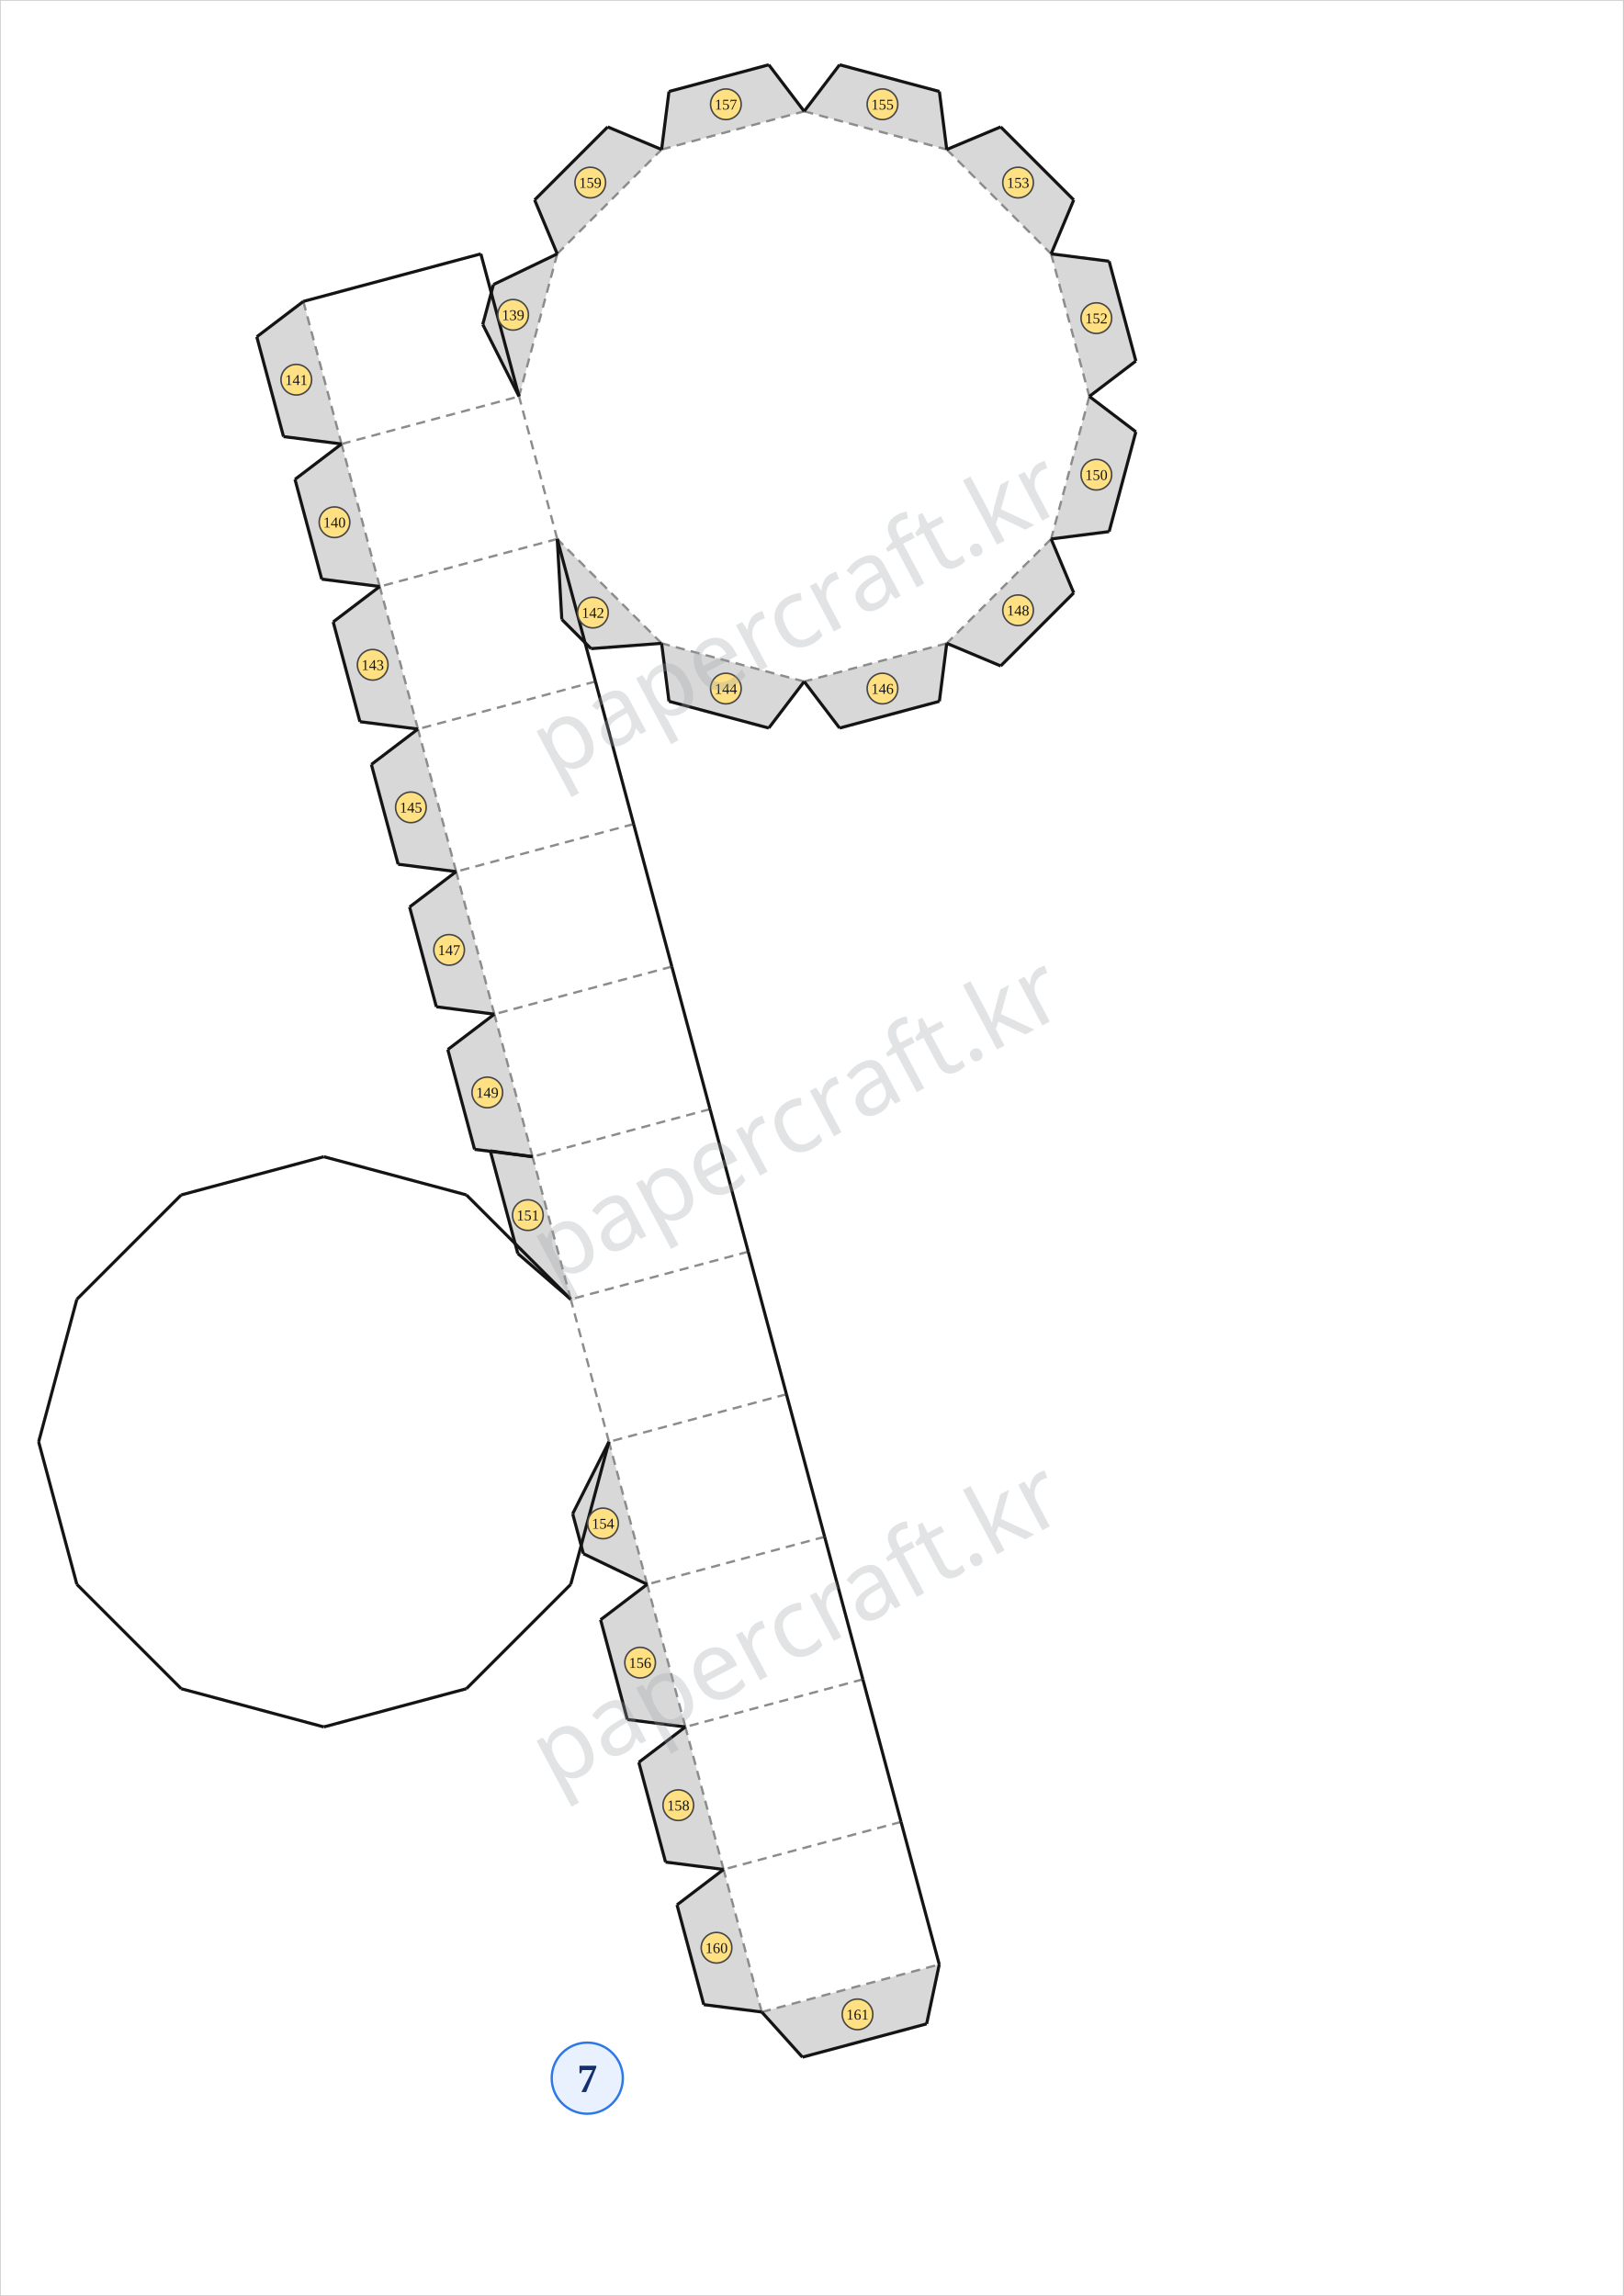
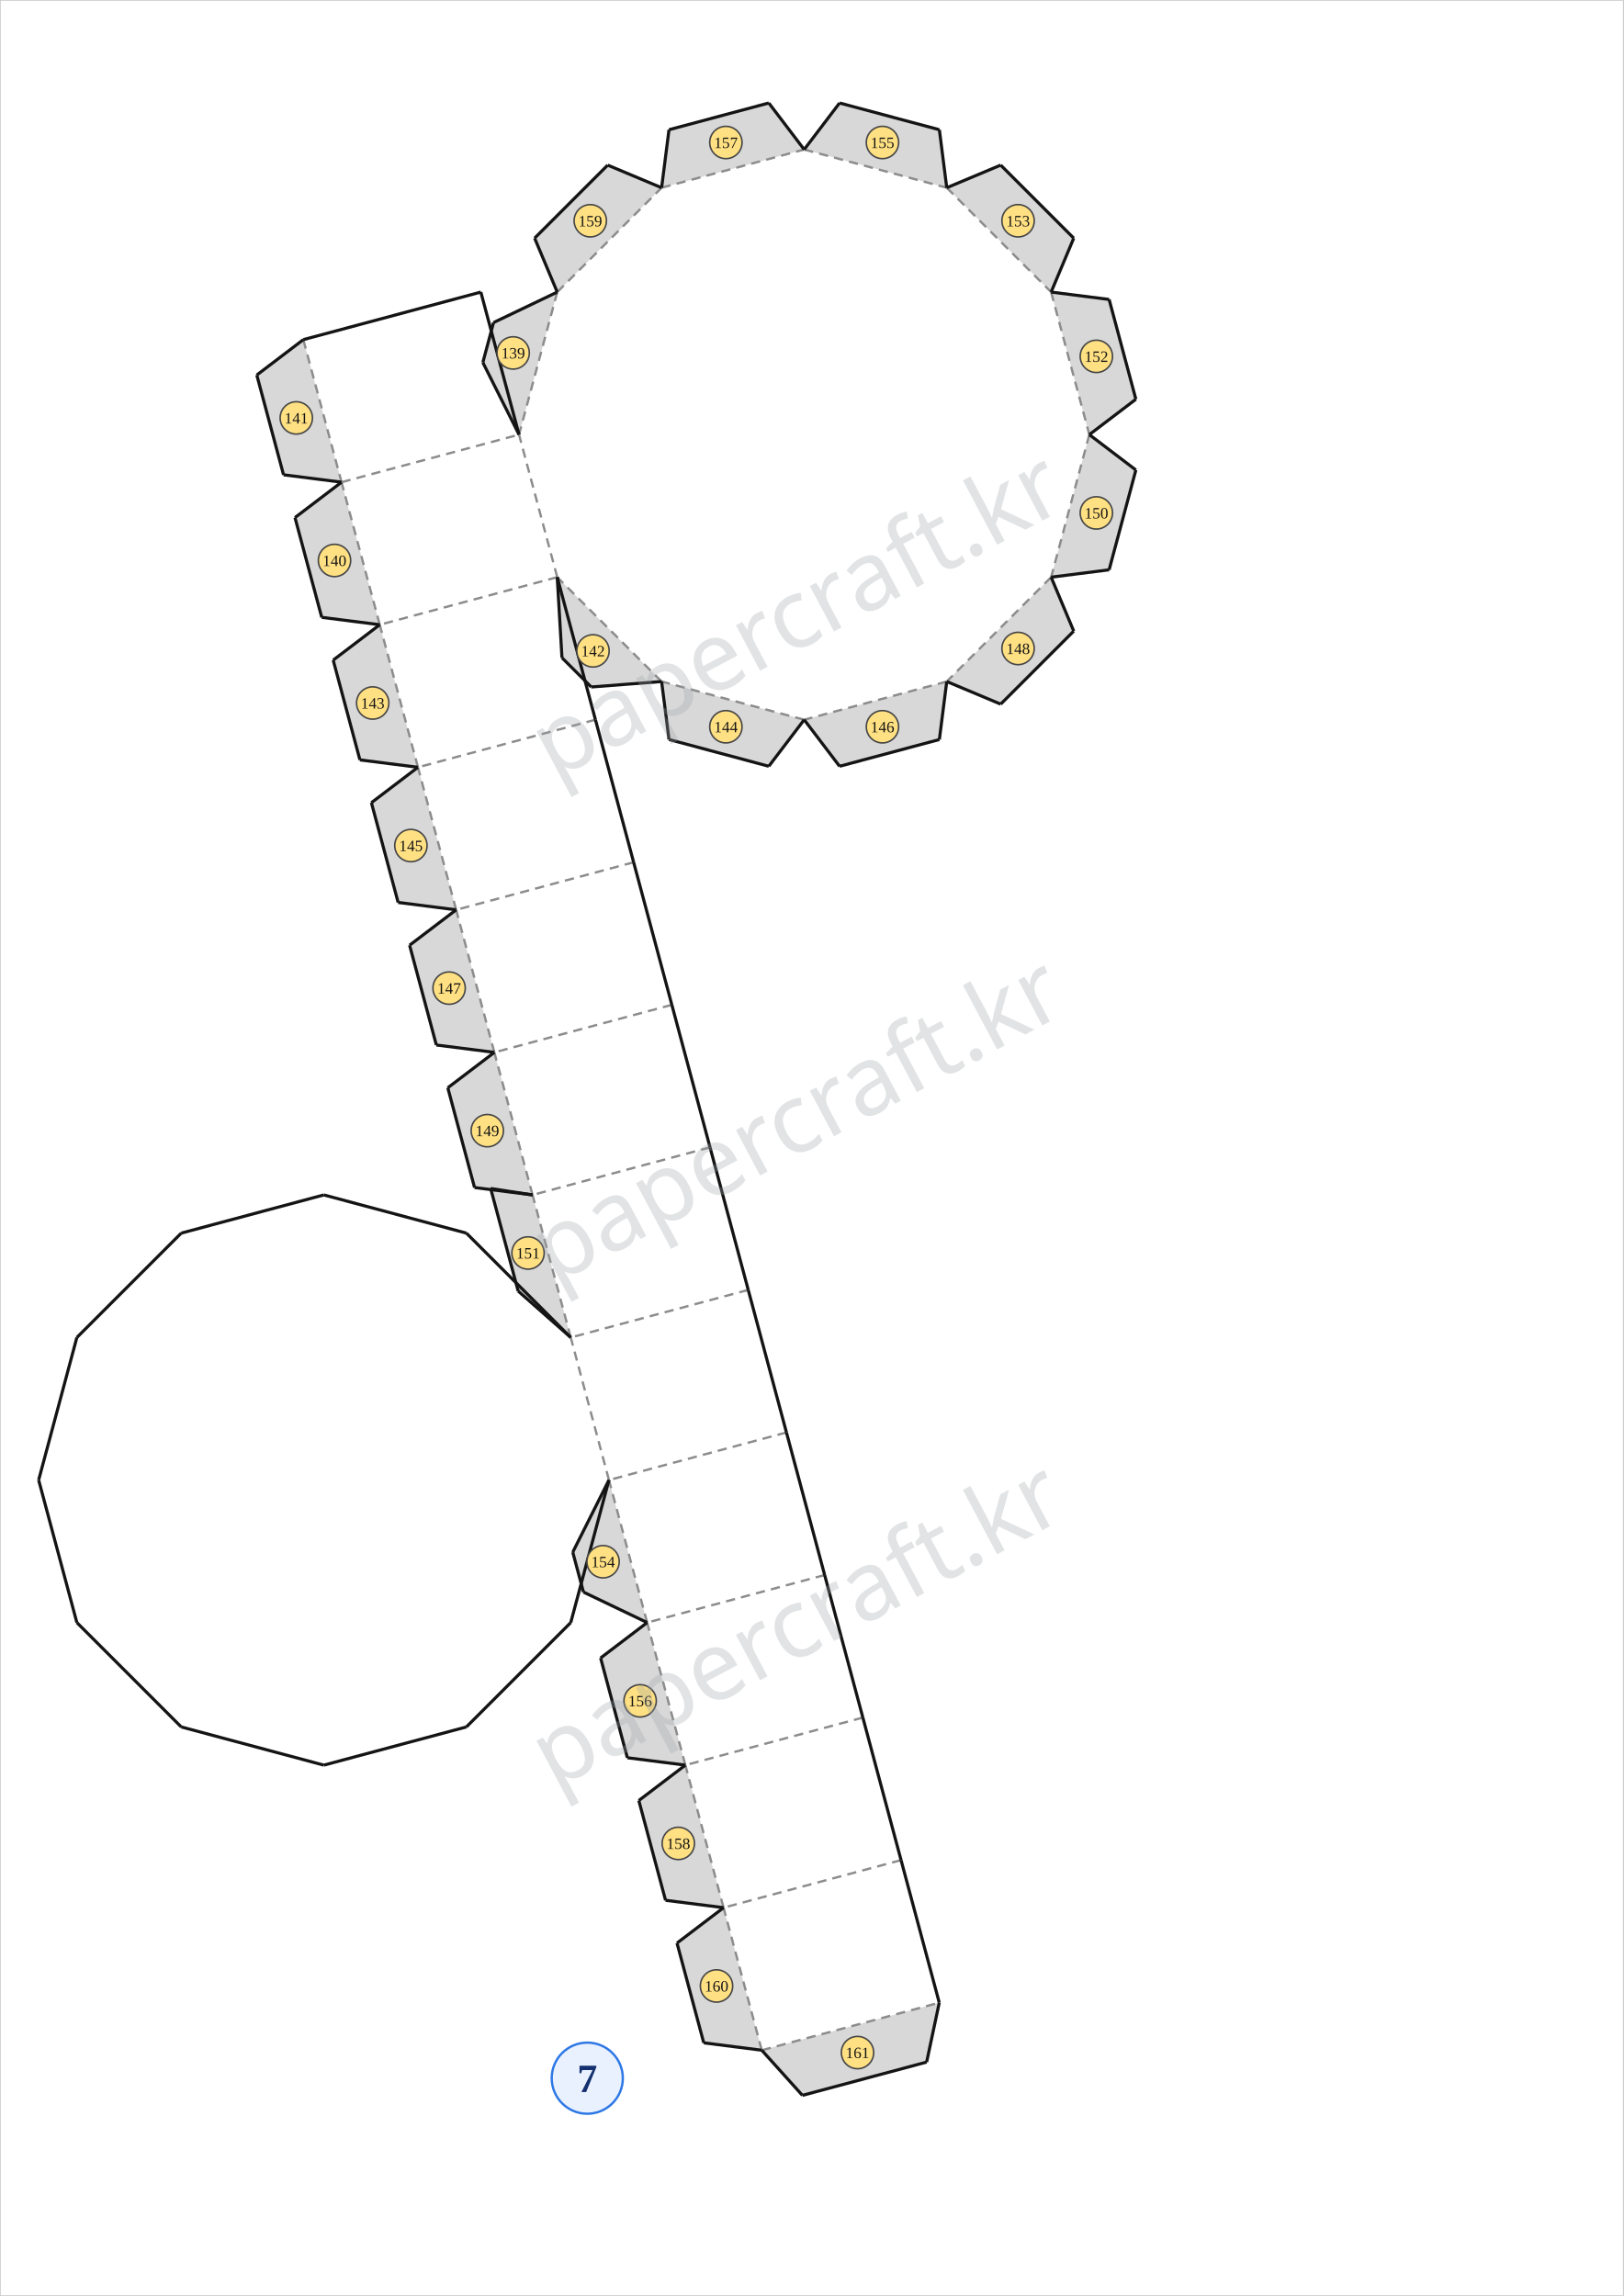
<svg xmlns="http://www.w3.org/2000/svg" width="210.00mm" height="297.00mm" viewBox="0 0 210.00 297.00">
  <rect x="0" y="0" width="210.00" height="297.00" fill="#ffffff" stroke="#cccccc" stroke-width="0.2" />
-   <polygon points="67.129,51.278 62.437,41.968 63.821,36.805 72.07,32.839" fill="rgb(216,216,216)" />
-   <polygon points="44.172,57.43 38.152,62.007 41.61,74.915 49.113,75.869" fill="rgb(216,216,216)" />
-   <polygon points="44.172,57.43 36.669,56.475 33.211,43.568 39.231,38.99" fill="rgb(216,216,216)" />
-   <polygon points="72.07,69.718 72.662,80.126 76.442,83.906 85.568,83.217" fill="rgb(216,216,216)" />
-   <polygon points="49.113,75.869 43.093,80.447 46.551,93.355 54.054,94.309" fill="rgb(216,216,216)" />
-   <polygon points="85.568,83.217 86.522,90.719 99.43,94.178 104.008,88.158" fill="rgb(216,216,216)" />
-   <polygon points="54.054,94.309 48.033,98.886 51.492,111.794 58.995,112.748" fill="rgb(216,216,216)" />
-   <polygon points="104.008,88.158 108.585,94.178 121.493,90.719 122.447,83.217" fill="rgb(216,216,216)" />
-   <polygon points="58.995,112.748 52.974,117.326 56.433,130.234 63.936,131.188" fill="rgb(216,216,216)" />
-   <polygon points="122.447,83.217 129.422,86.142 138.871,76.693 135.946,69.718" fill="rgb(216,216,216)" />
-   <polygon points="63.936,131.188 57.915,135.766 61.374,148.673 68.876,149.627" fill="rgb(216,216,216)" />
-   <polygon points="135.946,69.718 143.449,68.764 146.907,55.856 140.887,51.278" fill="rgb(216,216,216)" />
-   <polygon points="68.876,149.627 63.412,148.877 66.969,162.153 73.817,168.067" fill="rgb(216,216,216)" />
-   <polygon points="140.887,51.278 146.907,46.701 143.449,33.793 135.946,32.839" fill="rgb(216,216,216)" />
-   <polygon points="135.946,32.839 138.871,25.864 129.422,16.415 122.447,19.34" fill="rgb(216,216,216)" />
-   <polygon points="78.758,186.506 74.067,195.816 75.45,200.98 83.699,204.946" fill="rgb(216,216,216)" />
-   <polygon points="122.447,19.34 121.493,11.838 108.586,8.379 104.008,14.399" fill="rgb(216,216,216)" />
-   <polygon points="83.699,204.946 77.678,209.524 81.137,222.431 88.64,223.386" fill="rgb(216,216,216)" />
-   <polygon points="104.008,14.399 99.43,8.379 86.522,11.838 85.568,19.34" fill="rgb(216,216,216)" />
-   <polygon points="88.64,223.386 82.619,227.963 86.078,240.871 93.581,241.825" fill="rgb(216,216,216)" />
-   <polygon points="85.568,19.34 78.594,16.416 69.145,25.864 72.07,32.839" fill="rgb(216,216,216)" />
-   <polygon points="93.581,241.825 87.56,246.403 91.019,259.31 98.522,260.265" fill="rgb(216,216,216)" />
-   <polygon points="121.478,254.113 119.846,261.798 103.777,266.103 98.522,260.265" fill="rgb(216,216,216)" />
-   <line x1="44.172" y1="57.43" x2="67.129" y2="51.279" stroke="#8c8c8c" stroke-width="0.3" stroke-dasharray="1.2,0.8" />
-   <line x1="72.07" y1="69.718" x2="67.129" y2="51.279" stroke="#8c8c8c" stroke-width="0.3" stroke-dasharray="1.2,0.8" />
-   <line x1="72.07" y1="69.718" x2="49.113" y2="75.869" stroke="#8c8c8c" stroke-width="0.3" stroke-dasharray="1.2,0.8" />
-   <line x1="77.011" y1="88.158" x2="54.054" y2="94.309" stroke="#8c8c8c" stroke-width="0.3" stroke-dasharray="1.2,0.8" />
-   <line x1="81.951" y1="106.597" x2="58.995" y2="112.748" stroke="#8c8c8c" stroke-width="0.3" stroke-dasharray="1.2,0.8" />
-   <line x1="86.892" y1="125.037" x2="63.936" y2="131.188" stroke="#8c8c8c" stroke-width="0.3" stroke-dasharray="1.2,0.8" />
-   <line x1="91.833" y1="143.476" x2="68.876" y2="149.627" stroke="#8c8c8c" stroke-width="0.3" stroke-dasharray="1.2,0.8" />
-   <line x1="96.774" y1="161.916" x2="73.817" y2="168.067" stroke="#8c8c8c" stroke-width="0.3" stroke-dasharray="1.2,0.8" />
-   <line x1="78.758" y1="186.506" x2="73.817" y2="168.067" stroke="#8c8c8c" stroke-width="0.3" stroke-dasharray="1.2,0.8" />
-   <line x1="101.715" y1="180.355" x2="78.758" y2="186.506" stroke="#8c8c8c" stroke-width="0.3" stroke-dasharray="1.2,0.8" />
-   <line x1="106.656" y1="198.795" x2="83.699" y2="204.946" stroke="#8c8c8c" stroke-width="0.3" stroke-dasharray="1.2,0.8" />
-   <line x1="111.597" y1="217.234" x2="88.64" y2="223.386" stroke="#8c8c8c" stroke-width="0.3" stroke-dasharray="1.2,0.8" />
-   <line x1="116.537" y1="235.674" x2="93.581" y2="241.825" stroke="#8c8c8c" stroke-width="0.3" stroke-dasharray="1.2,0.8" />
-   <line x1="72.07" y1="32.839" x2="67.129" y2="51.278" stroke="#8c8c8c" stroke-width="0.3" stroke-dasharray="1.2,0.8" />
-   <line x1="49.113" y1="75.869" x2="44.172" y2="57.43" stroke="#8c8c8c" stroke-width="0.3" stroke-dasharray="1.2,0.8" />
-   <line x1="39.231" y1="38.99" x2="44.172" y2="57.43" stroke="#8c8c8c" stroke-width="0.3" stroke-dasharray="1.2,0.8" />
-   <line x1="85.568" y1="83.217" x2="72.07" y2="69.718" stroke="#8c8c8c" stroke-width="0.3" stroke-dasharray="1.2,0.8" />
-   <line x1="54.054" y1="94.309" x2="49.113" y2="75.869" stroke="#8c8c8c" stroke-width="0.3" stroke-dasharray="1.2,0.8" />
-   <line x1="104.008" y1="88.158" x2="85.568" y2="83.217" stroke="#8c8c8c" stroke-width="0.3" stroke-dasharray="1.2,0.8" />
-   <line x1="58.995" y1="112.748" x2="54.054" y2="94.309" stroke="#8c8c8c" stroke-width="0.3" stroke-dasharray="1.2,0.8" />
-   <line x1="122.447" y1="83.217" x2="104.008" y2="88.158" stroke="#8c8c8c" stroke-width="0.3" stroke-dasharray="1.2,0.8" />
-   <line x1="63.936" y1="131.188" x2="58.995" y2="112.748" stroke="#8c8c8c" stroke-width="0.3" stroke-dasharray="1.2,0.8" />
-   <line x1="135.946" y1="69.718" x2="122.447" y2="83.217" stroke="#8c8c8c" stroke-width="0.3" stroke-dasharray="1.2,0.8" />
-   <line x1="68.876" y1="149.627" x2="63.936" y2="131.188" stroke="#8c8c8c" stroke-width="0.3" stroke-dasharray="1.2,0.8" />
-   <line x1="140.887" y1="51.278" x2="135.946" y2="69.718" stroke="#8c8c8c" stroke-width="0.3" stroke-dasharray="1.2,0.8" />
-   <line x1="73.817" y1="168.067" x2="68.876" y2="149.627" stroke="#8c8c8c" stroke-width="0.3" stroke-dasharray="1.2,0.8" />
-   <line x1="135.946" y1="32.839" x2="140.887" y2="51.278" stroke="#8c8c8c" stroke-width="0.3" stroke-dasharray="1.2,0.8" />
-   <line x1="122.447" y1="19.34" x2="135.946" y2="32.839" stroke="#8c8c8c" stroke-width="0.3" stroke-dasharray="1.2,0.8" />
-   <line x1="83.699" y1="204.946" x2="78.758" y2="186.506" stroke="#8c8c8c" stroke-width="0.3" stroke-dasharray="1.2,0.8" />
-   <line x1="104.008" y1="14.399" x2="122.447" y2="19.34" stroke="#8c8c8c" stroke-width="0.3" stroke-dasharray="1.2,0.8" />
-   <line x1="88.64" y1="223.386" x2="83.699" y2="204.946" stroke="#8c8c8c" stroke-width="0.3" stroke-dasharray="1.2,0.8" />
-   <line x1="85.568" y1="19.34" x2="104.008" y2="14.399" stroke="#8c8c8c" stroke-width="0.3" stroke-dasharray="1.2,0.8" />
-   <line x1="93.581" y1="241.825" x2="88.64" y2="223.386" stroke="#8c8c8c" stroke-width="0.3" stroke-dasharray="1.2,0.8" />
-   <line x1="72.07" y1="32.839" x2="85.568" y2="19.34" stroke="#8c8c8c" stroke-width="0.3" stroke-dasharray="1.2,0.8" />
-   <line x1="98.522" y1="260.265" x2="93.581" y2="241.825" stroke="#8c8c8c" stroke-width="0.3" stroke-dasharray="1.2,0.8" />
-   <line x1="98.522" y1="260.265" x2="121.478" y2="254.113" stroke="#8c8c8c" stroke-width="0.3" stroke-dasharray="1.2,0.8" />
-   <line x1="62.188" y1="32.839" x2="67.129" y2="51.279" stroke="#141414" stroke-width="0.4" />
-   <line x1="9.941" y1="204.946" x2="5.0" y2="186.506" stroke="#141414" stroke-width="0.4" />
-   <line x1="23.44" y1="218.445" x2="9.941" y2="204.946" stroke="#141414" stroke-width="0.4" />
-   <line x1="72.07" y1="69.718" x2="77.011" y2="88.158" stroke="#141414" stroke-width="0.4" />
-   <line x1="5.0" y1="186.506" x2="9.941" y2="168.067" stroke="#141414" stroke-width="0.4" />
-   <line x1="77.011" y1="88.158" x2="81.951" y2="106.597" stroke="#141414" stroke-width="0.4" />
-   <line x1="9.941" y1="168.067" x2="23.44" y2="154.568" stroke="#141414" stroke-width="0.4" />
-   <line x1="81.951" y1="106.597" x2="86.892" y2="125.037" stroke="#141414" stroke-width="0.4" />
-   <line x1="23.44" y1="154.568" x2="41.879" y2="149.627" stroke="#141414" stroke-width="0.4" />
-   <line x1="86.892" y1="125.037" x2="91.833" y2="143.476" stroke="#141414" stroke-width="0.4" />
-   <line x1="41.879" y1="149.627" x2="60.319" y2="154.568" stroke="#141414" stroke-width="0.4" />
-   <line x1="91.833" y1="143.476" x2="96.774" y2="161.916" stroke="#141414" stroke-width="0.4" />
-   <line x1="60.319" y1="154.568" x2="73.817" y2="168.067" stroke="#141414" stroke-width="0.4" />
-   <line x1="96.774" y1="161.916" x2="101.715" y2="180.355" stroke="#141414" stroke-width="0.4" />
-   <line x1="101.715" y1="180.355" x2="106.656" y2="198.795" stroke="#141414" stroke-width="0.4" />
-   <line x1="78.758" y1="186.506" x2="73.817" y2="204.946" stroke="#141414" stroke-width="0.4" />
-   <line x1="106.656" y1="198.795" x2="111.597" y2="217.234" stroke="#141414" stroke-width="0.4" />
-   <line x1="73.817" y1="204.946" x2="60.319" y2="218.445" stroke="#141414" stroke-width="0.4" />
-   <line x1="111.597" y1="217.234" x2="116.537" y2="235.674" stroke="#141414" stroke-width="0.4" />
-   <line x1="60.319" y1="218.445" x2="41.879" y2="223.386" stroke="#141414" stroke-width="0.4" />
-   <line x1="116.537" y1="235.674" x2="121.478" y2="254.113" stroke="#141414" stroke-width="0.4" />
-   <line x1="41.879" y1="223.386" x2="23.44" y2="218.445" stroke="#141414" stroke-width="0.4" />
-   <line x1="39.231" y1="38.99" x2="62.188" y2="32.839" stroke="#141414" stroke-width="0.4" />
-   <line x1="67.129" y1="51.278" x2="62.437" y2="41.968" stroke="#141414" stroke-width="0.4" />
-   <line x1="62.437" y1="41.968" x2="63.821" y2="36.805" stroke="#141414" stroke-width="0.4" />
-   <line x1="63.821" y1="36.805" x2="72.07" y2="32.839" stroke="#141414" stroke-width="0.4" />
-   <line x1="44.172" y1="57.43" x2="38.152" y2="62.007" stroke="#141414" stroke-width="0.4" />
-   <line x1="38.152" y1="62.007" x2="41.61" y2="74.915" stroke="#141414" stroke-width="0.4" />
-   <line x1="41.61" y1="74.915" x2="49.113" y2="75.869" stroke="#141414" stroke-width="0.4" />
-   <line x1="44.172" y1="57.43" x2="36.669" y2="56.475" stroke="#141414" stroke-width="0.4" />
-   <line x1="36.669" y1="56.475" x2="33.211" y2="43.568" stroke="#141414" stroke-width="0.4" />
-   <line x1="33.211" y1="43.568" x2="39.231" y2="38.99" stroke="#141414" stroke-width="0.4" />
-   <line x1="72.07" y1="69.718" x2="72.662" y2="80.126" stroke="#141414" stroke-width="0.4" />
-   <line x1="72.662" y1="80.126" x2="76.442" y2="83.906" stroke="#141414" stroke-width="0.4" />
-   <line x1="76.442" y1="83.906" x2="85.568" y2="83.217" stroke="#141414" stroke-width="0.4" />
-   <line x1="49.113" y1="75.869" x2="43.093" y2="80.447" stroke="#141414" stroke-width="0.4" />
-   <line x1="43.093" y1="80.447" x2="46.551" y2="93.355" stroke="#141414" stroke-width="0.4" />
-   <line x1="46.551" y1="93.355" x2="54.054" y2="94.309" stroke="#141414" stroke-width="0.4" />
-   <line x1="85.568" y1="83.217" x2="86.522" y2="90.719" stroke="#141414" stroke-width="0.4" />
-   <line x1="86.522" y1="90.719" x2="99.43" y2="94.178" stroke="#141414" stroke-width="0.4" />
-   <line x1="99.43" y1="94.178" x2="104.008" y2="88.158" stroke="#141414" stroke-width="0.4" />
-   <line x1="54.054" y1="94.309" x2="48.033" y2="98.886" stroke="#141414" stroke-width="0.4" />
-   <line x1="48.033" y1="98.886" x2="51.492" y2="111.794" stroke="#141414" stroke-width="0.4" />
-   <line x1="51.492" y1="111.794" x2="58.995" y2="112.748" stroke="#141414" stroke-width="0.4" />
-   <line x1="104.008" y1="88.158" x2="108.585" y2="94.178" stroke="#141414" stroke-width="0.4" />
-   <line x1="108.585" y1="94.178" x2="121.493" y2="90.719" stroke="#141414" stroke-width="0.4" />
-   <line x1="121.493" y1="90.719" x2="122.447" y2="83.217" stroke="#141414" stroke-width="0.4" />
-   <line x1="58.995" y1="112.748" x2="52.974" y2="117.326" stroke="#141414" stroke-width="0.4" />
-   <line x1="52.974" y1="117.326" x2="56.433" y2="130.234" stroke="#141414" stroke-width="0.4" />
-   <line x1="56.433" y1="130.234" x2="63.936" y2="131.188" stroke="#141414" stroke-width="0.4" />
-   <line x1="122.447" y1="83.217" x2="129.422" y2="86.142" stroke="#141414" stroke-width="0.4" />
-   <line x1="129.422" y1="86.142" x2="138.871" y2="76.693" stroke="#141414" stroke-width="0.4" />
-   <line x1="138.871" y1="76.693" x2="135.946" y2="69.718" stroke="#141414" stroke-width="0.4" />
-   <line x1="63.936" y1="131.188" x2="57.915" y2="135.766" stroke="#141414" stroke-width="0.4" />
-   <line x1="57.915" y1="135.766" x2="61.374" y2="148.673" stroke="#141414" stroke-width="0.4" />
-   <line x1="61.374" y1="148.673" x2="68.876" y2="149.627" stroke="#141414" stroke-width="0.4" />
-   <line x1="135.946" y1="69.718" x2="143.449" y2="68.764" stroke="#141414" stroke-width="0.4" />
-   <line x1="143.449" y1="68.764" x2="146.907" y2="55.856" stroke="#141414" stroke-width="0.4" />
-   <line x1="146.907" y1="55.856" x2="140.887" y2="51.278" stroke="#141414" stroke-width="0.4" />
-   <line x1="68.876" y1="149.627" x2="63.412" y2="148.877" stroke="#141414" stroke-width="0.4" />
-   <line x1="63.412" y1="148.877" x2="66.969" y2="162.153" stroke="#141414" stroke-width="0.4" />
-   <line x1="66.969" y1="162.153" x2="73.817" y2="168.067" stroke="#141414" stroke-width="0.4" />
-   <line x1="140.887" y1="51.278" x2="146.907" y2="46.701" stroke="#141414" stroke-width="0.4" />
-   <line x1="146.907" y1="46.701" x2="143.449" y2="33.793" stroke="#141414" stroke-width="0.4" />
-   <line x1="143.449" y1="33.793" x2="135.946" y2="32.839" stroke="#141414" stroke-width="0.4" />
-   <line x1="135.946" y1="32.839" x2="138.871" y2="25.864" stroke="#141414" stroke-width="0.4" />
-   <line x1="138.871" y1="25.864" x2="129.422" y2="16.415" stroke="#141414" stroke-width="0.4" />
-   <line x1="129.422" y1="16.415" x2="122.447" y2="19.34" stroke="#141414" stroke-width="0.4" />
-   <line x1="78.758" y1="186.506" x2="74.067" y2="195.816" stroke="#141414" stroke-width="0.4" />
-   <line x1="74.067" y1="195.816" x2="75.45" y2="200.98" stroke="#141414" stroke-width="0.4" />
-   <line x1="75.45" y1="200.98" x2="83.699" y2="204.946" stroke="#141414" stroke-width="0.4" />
-   <line x1="122.447" y1="19.34" x2="121.493" y2="11.838" stroke="#141414" stroke-width="0.4" />
-   <line x1="121.493" y1="11.838" x2="108.586" y2="8.379" stroke="#141414" stroke-width="0.4" />
-   <line x1="108.586" y1="8.379" x2="104.008" y2="14.399" stroke="#141414" stroke-width="0.4" />
-   <line x1="83.699" y1="204.946" x2="77.678" y2="209.524" stroke="#141414" stroke-width="0.4" />
-   <line x1="77.678" y1="209.524" x2="81.137" y2="222.431" stroke="#141414" stroke-width="0.4" />
-   <line x1="81.137" y1="222.431" x2="88.64" y2="223.386" stroke="#141414" stroke-width="0.4" />
-   <line x1="104.008" y1="14.399" x2="99.43" y2="8.379" stroke="#141414" stroke-width="0.4" />
-   <line x1="99.43" y1="8.379" x2="86.522" y2="11.838" stroke="#141414" stroke-width="0.4" />
-   <line x1="86.522" y1="11.838" x2="85.568" y2="19.34" stroke="#141414" stroke-width="0.4" />
-   <line x1="88.64" y1="223.386" x2="82.619" y2="227.963" stroke="#141414" stroke-width="0.4" />
-   <line x1="82.619" y1="227.963" x2="86.078" y2="240.871" stroke="#141414" stroke-width="0.4" />
-   <line x1="86.078" y1="240.871" x2="93.581" y2="241.825" stroke="#141414" stroke-width="0.4" />
-   <line x1="85.568" y1="19.34" x2="78.594" y2="16.416" stroke="#141414" stroke-width="0.4" />
-   <line x1="78.594" y1="16.416" x2="69.145" y2="25.864" stroke="#141414" stroke-width="0.4" />
-   <line x1="69.145" y1="25.864" x2="72.07" y2="32.839" stroke="#141414" stroke-width="0.4" />
-   <line x1="93.581" y1="241.825" x2="87.56" y2="246.403" stroke="#141414" stroke-width="0.4" />
-   <line x1="87.56" y1="246.403" x2="91.019" y2="259.31" stroke="#141414" stroke-width="0.4" />
-   <line x1="91.019" y1="259.31" x2="98.522" y2="260.265" stroke="#141414" stroke-width="0.4" />
-   <line x1="121.478" y1="254.113" x2="119.846" y2="261.798" stroke="#141414" stroke-width="0.4" />
-   <line x1="119.846" y1="261.798" x2="103.777" y2="266.103" stroke="#141414" stroke-width="0.4" />
-   <line x1="103.777" y1="266.103" x2="98.522" y2="260.265" stroke="#141414" stroke-width="0.4" />
-   <circle cx="66.364" cy="40.723" r="1.98" fill="#ffe082" stroke="#464646" stroke-width="0.2" />
-   <text x="66.364" y="41.40" font-size="1.94" text-anchor="middle" fill="#141414">139</text>
-   <circle cx="43.262" cy="67.555" r="1.98" fill="#ffe082" stroke="#464646" stroke-width="0.2" />
-   <text x="43.262" y="68.23" font-size="1.94" text-anchor="middle" fill="#141414">140</text>
-   <circle cx="38.321" cy="49.116" r="1.98" fill="#ffe082" stroke="#464646" stroke-width="0.2" />
-   <text x="38.321" y="49.80" font-size="1.94" text-anchor="middle" fill="#141414">141</text>
-   <circle cx="76.685" cy="79.242" r="1.98" fill="#ffe082" stroke="#464646" stroke-width="0.2" />
-   <text x="76.685" y="79.92" font-size="1.94" text-anchor="middle" fill="#141414">142</text>
-   <circle cx="48.203" cy="85.995" r="1.98" fill="#ffe082" stroke="#464646" stroke-width="0.2" />
-   <text x="48.203" y="86.67" font-size="1.94" text-anchor="middle" fill="#141414">143</text>
-   <circle cx="93.882" cy="89.068" r="1.98" fill="#ffe082" stroke="#464646" stroke-width="0.2" />
-   <text x="93.882" y="89.75" font-size="1.94" text-anchor="middle" fill="#141414">144</text>
-   <circle cx="53.144" cy="104.434" r="1.98" fill="#ffe082" stroke="#464646" stroke-width="0.2" />
-   <text x="53.144" y="105.11" font-size="1.94" text-anchor="middle" fill="#141414">145</text>
-   <circle cx="114.133" cy="89.068" r="1.98" fill="#ffe082" stroke="#464646" stroke-width="0.2" />
-   <text x="114.133" y="89.75" font-size="1.94" text-anchor="middle" fill="#141414">146</text>
-   <circle cx="58.084" cy="122.874" r="1.98" fill="#ffe082" stroke="#464646" stroke-width="0.2" />
-   <text x="58.084" y="123.55" font-size="1.94" text-anchor="middle" fill="#141414">147</text>
-   <circle cx="131.672" cy="78.942" r="1.98" fill="#ffe082" stroke="#464646" stroke-width="0.2" />
-   <text x="131.672" y="79.62" font-size="1.94" text-anchor="middle" fill="#141414">148</text>
-   <circle cx="63.025" cy="141.313" r="1.98" fill="#ffe082" stroke="#464646" stroke-width="0.2" />
-   <text x="63.025" y="141.99" font-size="1.94" text-anchor="middle" fill="#141414">149</text>
-   <circle cx="141.797" cy="61.404" r="1.98" fill="#ffe082" stroke="#464646" stroke-width="0.2" />
-   <text x="141.797" y="62.08" font-size="1.94" text-anchor="middle" fill="#141414">150</text>
-   <circle cx="68.269" cy="157.181" r="1.98" fill="#ffe082" stroke="#464646" stroke-width="0.2" />
-   <text x="68.269" y="157.86" font-size="1.94" text-anchor="middle" fill="#141414">151</text>
-   <circle cx="141.797" cy="41.153" r="1.98" fill="#ffe082" stroke="#464646" stroke-width="0.2" />
-   <text x="141.797" y="41.83" font-size="1.94" text-anchor="middle" fill="#141414">152</text>
-   <circle cx="131.672" cy="23.615" r="1.98" fill="#ffe082" stroke="#464646" stroke-width="0.2" />
-   <text x="131.672" y="24.29" font-size="1.94" text-anchor="middle" fill="#141414">153</text>
-   <circle cx="77.993" cy="197.062" r="1.98" fill="#ffe082" stroke="#464646" stroke-width="0.2" />
-   <text x="77.993" y="197.74" font-size="1.94" text-anchor="middle" fill="#141414">154</text>
-   <circle cx="114.133" cy="13.489" r="1.98" fill="#ffe082" stroke="#464646" stroke-width="0.2" />
-   <text x="114.133" y="14.17" font-size="1.94" text-anchor="middle" fill="#141414">155</text>
-   <circle cx="82.789" cy="215.072" r="1.98" fill="#ffe082" stroke="#464646" stroke-width="0.2" />
-   <text x="82.789" y="215.75" font-size="1.94" text-anchor="middle" fill="#141414">156</text>
-   <circle cx="93.882" cy="13.489" r="1.98" fill="#ffe082" stroke="#464646" stroke-width="0.2" />
-   <text x="93.882" y="14.17" font-size="1.94" text-anchor="middle" fill="#141414">157</text>
-   <circle cx="87.73" cy="233.511" r="1.98" fill="#ffe082" stroke="#464646" stroke-width="0.2" />
-   <text x="87.73" y="234.19" font-size="1.94" text-anchor="middle" fill="#141414">158</text>
-   <circle cx="76.344" cy="23.615" r="1.98" fill="#ffe082" stroke="#464646" stroke-width="0.2" />
-   <text x="76.344" y="24.29" font-size="1.94" text-anchor="middle" fill="#141414">159</text>
-   <circle cx="92.67" cy="251.951" r="1.98" fill="#ffe082" stroke="#464646" stroke-width="0.2" />
-   <text x="92.67" y="252.63" font-size="1.94" text-anchor="middle" fill="#141414">160</text>
-   <circle cx="110.906" cy="260.57" r="1.98" fill="#ffe082" stroke="#464646" stroke-width="0.2" />
-   <text x="110.906" y="261.25" font-size="1.94" text-anchor="middle" fill="#141414">161</text>
+   <polygon points="67.129,56.222 62.447,46.888 63.831,41.725 72.07,37.782" fill="rgb(216,216,216)" />
+   <polygon points="44.172,62.373 38.152,66.951 41.611,79.858 49.113,80.812" fill="rgb(216,216,216)" />
+   <polygon points="44.172,62.373 36.67,61.419 33.211,48.511 39.231,43.933" fill="rgb(216,216,216)" />
+   <polygon points="72.07,74.661 72.682,85.085 76.462,88.865 85.568,88.16" fill="rgb(216,216,216)" />
+   <polygon points="49.113,80.812 43.093,85.39 46.551,98.298 54.054,99.252" fill="rgb(216,216,216)" />
+   <polygon points="85.568,88.16 86.523,95.662 99.43,99.121 104.008,93.101" fill="rgb(216,216,216)" />
+   <polygon points="54.054,99.252 48.034,103.83 51.492,116.737 58.995,117.692" fill="rgb(216,216,216)" />
+   <polygon points="104.008,93.101 108.585,99.121 121.493,95.662 122.447,88.16" fill="rgb(216,216,216)" />
+   <polygon points="58.995,117.692 52.974,122.269 56.433,135.177 63.936,136.131" fill="rgb(216,216,216)" />
+   <polygon points="122.447,88.16 129.422,91.085 138.871,81.636 135.946,74.661" fill="rgb(216,216,216)" />
+   <polygon points="63.936,136.131 57.915,140.709 61.374,153.616 68.876,154.57" fill="rgb(216,216,216)" />
+   <polygon points="135.946,74.661 143.449,73.707 146.907,60.799 140.887,56.222" fill="rgb(216,216,216)" />
+   <polygon points="68.876,154.57 63.459,153.735 67.016,167.011 73.817,173.01" fill="rgb(216,216,216)" />
+   <polygon points="140.887,56.222 146.907,51.644 143.449,38.736 135.946,37.782" fill="rgb(216,216,216)" />
+   <polygon points="135.946,37.782 138.871,30.808 129.422,21.358 122.447,24.284" fill="rgb(216,216,216)" />
+   <polygon points="78.758,191.45 74.077,200.783 75.46,205.946 83.699,209.889" fill="rgb(216,216,216)" />
+   <polygon points="122.447,24.284 121.493,16.781 108.585,13.322 104.008,19.343" fill="rgb(216,216,216)" />
+   <polygon points="83.699,209.889 77.679,214.467 81.137,227.375 88.64,228.329" fill="rgb(216,216,216)" />
+   <polygon points="104.008,19.343 99.43,13.322 86.523,16.781 85.568,24.284" fill="rgb(216,216,216)" />
+   <polygon points="88.64,228.329 82.62,232.906 86.078,245.814 93.581,246.768" fill="rgb(216,216,216)" />
+   <polygon points="85.568,24.284 78.594,21.359 69.145,30.807 72.07,37.782" fill="rgb(216,216,216)" />
+   <polygon points="93.581,246.768 87.56,251.346 91.019,264.253 98.522,265.208" fill="rgb(216,216,216)" />
+   <polygon points="121.478,259.057 119.847,266.741 103.777,271.046 98.522,265.208" fill="rgb(216,216,216)" />
+   <line x1="44.172" y1="62.373" x2="67.129" y2="56.222" stroke="#8c8c8c" stroke-width="0.3" stroke-dasharray="1.2,0.8" />
+   <line x1="72.07" y1="74.661" x2="67.129" y2="56.222" stroke="#8c8c8c" stroke-width="0.3" stroke-dasharray="1.2,0.8" />
+   <line x1="72.07" y1="74.661" x2="49.113" y2="80.812" stroke="#8c8c8c" stroke-width="0.3" stroke-dasharray="1.2,0.8" />
+   <line x1="77.01" y1="93.101" x2="54.054" y2="99.252" stroke="#8c8c8c" stroke-width="0.3" stroke-dasharray="1.2,0.8" />
+   <line x1="81.951" y1="111.54" x2="58.995" y2="117.692" stroke="#8c8c8c" stroke-width="0.3" stroke-dasharray="1.2,0.8" />
+   <line x1="86.892" y1="129.98" x2="63.936" y2="136.131" stroke="#8c8c8c" stroke-width="0.3" stroke-dasharray="1.2,0.8" />
+   <line x1="91.833" y1="148.419" x2="68.876" y2="154.571" stroke="#8c8c8c" stroke-width="0.3" stroke-dasharray="1.2,0.8" />
+   <line x1="96.774" y1="166.859" x2="73.817" y2="173.01" stroke="#8c8c8c" stroke-width="0.3" stroke-dasharray="1.2,0.8" />
+   <line x1="78.758" y1="191.45" x2="73.817" y2="173.01" stroke="#8c8c8c" stroke-width="0.3" stroke-dasharray="1.2,0.8" />
+   <line x1="101.715" y1="185.298" x2="78.758" y2="191.45" stroke="#8c8c8c" stroke-width="0.3" stroke-dasharray="1.2,0.8" />
+   <line x1="106.656" y1="203.738" x2="83.699" y2="209.889" stroke="#8c8c8c" stroke-width="0.3" stroke-dasharray="1.2,0.8" />
+   <line x1="111.597" y1="222.177" x2="88.64" y2="228.329" stroke="#8c8c8c" stroke-width="0.3" stroke-dasharray="1.2,0.8" />
+   <line x1="116.537" y1="240.617" x2="93.581" y2="246.768" stroke="#8c8c8c" stroke-width="0.3" stroke-dasharray="1.2,0.8" />
+   <line x1="72.07" y1="37.782" x2="67.129" y2="56.222" stroke="#8c8c8c" stroke-width="0.3" stroke-dasharray="1.2,0.8" />
+   <line x1="49.113" y1="80.812" x2="44.172" y2="62.373" stroke="#8c8c8c" stroke-width="0.3" stroke-dasharray="1.2,0.8" />
+   <line x1="39.231" y1="43.933" x2="44.172" y2="62.373" stroke="#8c8c8c" stroke-width="0.3" stroke-dasharray="1.2,0.8" />
+   <line x1="85.568" y1="88.16" x2="72.07" y2="74.661" stroke="#8c8c8c" stroke-width="0.3" stroke-dasharray="1.2,0.8" />
+   <line x1="54.054" y1="99.252" x2="49.113" y2="80.812" stroke="#8c8c8c" stroke-width="0.3" stroke-dasharray="1.2,0.8" />
+   <line x1="104.008" y1="93.101" x2="85.568" y2="88.16" stroke="#8c8c8c" stroke-width="0.3" stroke-dasharray="1.2,0.8" />
+   <line x1="58.995" y1="117.692" x2="54.054" y2="99.252" stroke="#8c8c8c" stroke-width="0.3" stroke-dasharray="1.2,0.8" />
+   <line x1="122.447" y1="88.16" x2="104.008" y2="93.101" stroke="#8c8c8c" stroke-width="0.3" stroke-dasharray="1.2,0.8" />
+   <line x1="63.936" y1="136.131" x2="58.995" y2="117.692" stroke="#8c8c8c" stroke-width="0.3" stroke-dasharray="1.2,0.8" />
+   <line x1="135.946" y1="74.661" x2="122.447" y2="88.16" stroke="#8c8c8c" stroke-width="0.3" stroke-dasharray="1.2,0.8" />
+   <line x1="68.876" y1="154.57" x2="63.936" y2="136.131" stroke="#8c8c8c" stroke-width="0.3" stroke-dasharray="1.2,0.8" />
+   <line x1="140.887" y1="56.222" x2="135.946" y2="74.661" stroke="#8c8c8c" stroke-width="0.3" stroke-dasharray="1.2,0.8" />
+   <line x1="73.817" y1="173.01" x2="68.876" y2="154.57" stroke="#8c8c8c" stroke-width="0.3" stroke-dasharray="1.2,0.8" />
+   <line x1="135.946" y1="37.782" x2="140.887" y2="56.222" stroke="#8c8c8c" stroke-width="0.3" stroke-dasharray="1.2,0.8" />
+   <line x1="122.447" y1="24.284" x2="135.946" y2="37.782" stroke="#8c8c8c" stroke-width="0.3" stroke-dasharray="1.2,0.8" />
+   <line x1="83.699" y1="209.889" x2="78.758" y2="191.45" stroke="#8c8c8c" stroke-width="0.3" stroke-dasharray="1.2,0.8" />
+   <line x1="104.008" y1="19.343" x2="122.447" y2="24.284" stroke="#8c8c8c" stroke-width="0.3" stroke-dasharray="1.2,0.8" />
+   <line x1="88.64" y1="228.329" x2="83.699" y2="209.889" stroke="#8c8c8c" stroke-width="0.3" stroke-dasharray="1.2,0.8" />
+   <line x1="85.568" y1="24.284" x2="104.008" y2="19.343" stroke="#8c8c8c" stroke-width="0.3" stroke-dasharray="1.2,0.8" />
+   <line x1="93.581" y1="246.768" x2="88.64" y2="228.329" stroke="#8c8c8c" stroke-width="0.3" stroke-dasharray="1.2,0.8" />
+   <line x1="72.07" y1="37.782" x2="85.568" y2="24.284" stroke="#8c8c8c" stroke-width="0.3" stroke-dasharray="1.2,0.8" />
+   <line x1="98.522" y1="265.208" x2="93.581" y2="246.768" stroke="#8c8c8c" stroke-width="0.3" stroke-dasharray="1.2,0.8" />
+   <line x1="98.522" y1="265.208" x2="121.478" y2="259.057" stroke="#8c8c8c" stroke-width="0.3" stroke-dasharray="1.2,0.8" />
+   <line x1="62.188" y1="37.782" x2="67.129" y2="56.222" stroke="#141414" stroke-width="0.4" />
+   <line x1="9.941" y1="209.889" x2="5.0" y2="191.45" stroke="#141414" stroke-width="0.4" />
+   <line x1="23.44" y1="223.388" x2="9.941" y2="209.889" stroke="#141414" stroke-width="0.4" />
+   <line x1="72.07" y1="74.661" x2="77.01" y2="93.101" stroke="#141414" stroke-width="0.4" />
+   <line x1="5.0" y1="191.45" x2="9.941" y2="173.01" stroke="#141414" stroke-width="0.4" />
+   <line x1="77.01" y1="93.101" x2="81.951" y2="111.54" stroke="#141414" stroke-width="0.4" />
+   <line x1="9.941" y1="173.01" x2="23.44" y2="159.511" stroke="#141414" stroke-width="0.4" />
+   <line x1="81.951" y1="111.54" x2="86.892" y2="129.98" stroke="#141414" stroke-width="0.4" />
+   <line x1="23.44" y1="159.511" x2="41.879" y2="154.571" stroke="#141414" stroke-width="0.4" />
+   <line x1="86.892" y1="129.98" x2="91.833" y2="148.419" stroke="#141414" stroke-width="0.4" />
+   <line x1="41.879" y1="154.571" x2="60.319" y2="159.511" stroke="#141414" stroke-width="0.4" />
+   <line x1="91.833" y1="148.419" x2="96.774" y2="166.859" stroke="#141414" stroke-width="0.4" />
+   <line x1="60.319" y1="159.511" x2="73.817" y2="173.01" stroke="#141414" stroke-width="0.4" />
+   <line x1="96.774" y1="166.859" x2="101.715" y2="185.298" stroke="#141414" stroke-width="0.4" />
+   <line x1="101.715" y1="185.298" x2="106.656" y2="203.738" stroke="#141414" stroke-width="0.4" />
+   <line x1="78.758" y1="191.45" x2="73.817" y2="209.889" stroke="#141414" stroke-width="0.4" />
+   <line x1="106.656" y1="203.738" x2="111.597" y2="222.177" stroke="#141414" stroke-width="0.4" />
+   <line x1="73.817" y1="209.889" x2="60.319" y2="223.388" stroke="#141414" stroke-width="0.4" />
+   <line x1="111.597" y1="222.177" x2="116.537" y2="240.617" stroke="#141414" stroke-width="0.4" />
+   <line x1="60.319" y1="223.388" x2="41.879" y2="228.329" stroke="#141414" stroke-width="0.4" />
+   <line x1="116.537" y1="240.617" x2="121.478" y2="259.057" stroke="#141414" stroke-width="0.4" />
+   <line x1="41.879" y1="228.329" x2="23.44" y2="223.388" stroke="#141414" stroke-width="0.4" />
+   <line x1="39.231" y1="43.933" x2="62.188" y2="37.782" stroke="#141414" stroke-width="0.4" />
+   <line x1="67.129" y1="56.222" x2="62.447" y2="46.888" stroke="#141414" stroke-width="0.4" />
+   <line x1="62.447" y1="46.888" x2="63.831" y2="41.725" stroke="#141414" stroke-width="0.4" />
+   <line x1="63.831" y1="41.725" x2="72.07" y2="37.782" stroke="#141414" stroke-width="0.4" />
+   <line x1="44.172" y1="62.373" x2="38.152" y2="66.951" stroke="#141414" stroke-width="0.4" />
+   <line x1="38.152" y1="66.951" x2="41.611" y2="79.858" stroke="#141414" stroke-width="0.4" />
+   <line x1="41.611" y1="79.858" x2="49.113" y2="80.812" stroke="#141414" stroke-width="0.4" />
+   <line x1="44.172" y1="62.373" x2="36.67" y2="61.419" stroke="#141414" stroke-width="0.4" />
+   <line x1="36.67" y1="61.419" x2="33.211" y2="48.511" stroke="#141414" stroke-width="0.4" />
+   <line x1="33.211" y1="48.511" x2="39.231" y2="43.933" stroke="#141414" stroke-width="0.4" />
+   <line x1="72.07" y1="74.661" x2="72.682" y2="85.085" stroke="#141414" stroke-width="0.4" />
+   <line x1="72.682" y1="85.085" x2="76.462" y2="88.865" stroke="#141414" stroke-width="0.4" />
+   <line x1="76.462" y1="88.865" x2="85.568" y2="88.16" stroke="#141414" stroke-width="0.4" />
+   <line x1="49.113" y1="80.812" x2="43.093" y2="85.39" stroke="#141414" stroke-width="0.4" />
+   <line x1="43.093" y1="85.39" x2="46.551" y2="98.298" stroke="#141414" stroke-width="0.4" />
+   <line x1="46.551" y1="98.298" x2="54.054" y2="99.252" stroke="#141414" stroke-width="0.4" />
+   <line x1="85.568" y1="88.16" x2="86.523" y2="95.662" stroke="#141414" stroke-width="0.4" />
+   <line x1="86.523" y1="95.662" x2="99.43" y2="99.121" stroke="#141414" stroke-width="0.4" />
+   <line x1="99.43" y1="99.121" x2="104.008" y2="93.101" stroke="#141414" stroke-width="0.4" />
+   <line x1="54.054" y1="99.252" x2="48.034" y2="103.83" stroke="#141414" stroke-width="0.4" />
+   <line x1="48.034" y1="103.83" x2="51.492" y2="116.737" stroke="#141414" stroke-width="0.4" />
+   <line x1="51.492" y1="116.737" x2="58.995" y2="117.692" stroke="#141414" stroke-width="0.4" />
+   <line x1="104.008" y1="93.101" x2="108.585" y2="99.121" stroke="#141414" stroke-width="0.4" />
+   <line x1="108.585" y1="99.121" x2="121.493" y2="95.662" stroke="#141414" stroke-width="0.4" />
+   <line x1="121.493" y1="95.662" x2="122.447" y2="88.16" stroke="#141414" stroke-width="0.4" />
+   <line x1="58.995" y1="117.692" x2="52.974" y2="122.269" stroke="#141414" stroke-width="0.4" />
+   <line x1="52.974" y1="122.269" x2="56.433" y2="135.177" stroke="#141414" stroke-width="0.4" />
+   <line x1="56.433" y1="135.177" x2="63.936" y2="136.131" stroke="#141414" stroke-width="0.4" />
+   <line x1="122.447" y1="88.16" x2="129.422" y2="91.085" stroke="#141414" stroke-width="0.4" />
+   <line x1="129.422" y1="91.085" x2="138.871" y2="81.636" stroke="#141414" stroke-width="0.4" />
+   <line x1="138.871" y1="81.636" x2="135.946" y2="74.661" stroke="#141414" stroke-width="0.4" />
+   <line x1="63.936" y1="136.131" x2="57.915" y2="140.709" stroke="#141414" stroke-width="0.4" />
+   <line x1="57.915" y1="140.709" x2="61.374" y2="153.616" stroke="#141414" stroke-width="0.4" />
+   <line x1="61.374" y1="153.616" x2="68.876" y2="154.57" stroke="#141414" stroke-width="0.4" />
+   <line x1="135.946" y1="74.661" x2="143.449" y2="73.707" stroke="#141414" stroke-width="0.4" />
+   <line x1="143.449" y1="73.707" x2="146.907" y2="60.799" stroke="#141414" stroke-width="0.4" />
+   <line x1="146.907" y1="60.799" x2="140.887" y2="56.222" stroke="#141414" stroke-width="0.4" />
+   <line x1="68.876" y1="154.57" x2="63.459" y2="153.735" stroke="#141414" stroke-width="0.4" />
+   <line x1="63.459" y1="153.735" x2="67.016" y2="167.011" stroke="#141414" stroke-width="0.4" />
+   <line x1="67.016" y1="167.011" x2="73.817" y2="173.01" stroke="#141414" stroke-width="0.4" />
+   <line x1="140.887" y1="56.222" x2="146.907" y2="51.644" stroke="#141414" stroke-width="0.4" />
+   <line x1="146.907" y1="51.644" x2="143.449" y2="38.736" stroke="#141414" stroke-width="0.4" />
+   <line x1="143.449" y1="38.736" x2="135.946" y2="37.782" stroke="#141414" stroke-width="0.4" />
+   <line x1="135.946" y1="37.782" x2="138.871" y2="30.808" stroke="#141414" stroke-width="0.4" />
+   <line x1="138.871" y1="30.808" x2="129.422" y2="21.358" stroke="#141414" stroke-width="0.4" />
+   <line x1="129.422" y1="21.358" x2="122.447" y2="24.284" stroke="#141414" stroke-width="0.4" />
+   <line x1="78.758" y1="191.45" x2="74.077" y2="200.783" stroke="#141414" stroke-width="0.4" />
+   <line x1="74.077" y1="200.783" x2="75.46" y2="205.946" stroke="#141414" stroke-width="0.4" />
+   <line x1="75.46" y1="205.946" x2="83.699" y2="209.889" stroke="#141414" stroke-width="0.4" />
+   <line x1="122.447" y1="24.284" x2="121.493" y2="16.781" stroke="#141414" stroke-width="0.4" />
+   <line x1="121.493" y1="16.781" x2="108.585" y2="13.322" stroke="#141414" stroke-width="0.4" />
+   <line x1="108.585" y1="13.322" x2="104.008" y2="19.343" stroke="#141414" stroke-width="0.4" />
+   <line x1="83.699" y1="209.889" x2="77.679" y2="214.467" stroke="#141414" stroke-width="0.4" />
+   <line x1="77.679" y1="214.467" x2="81.137" y2="227.375" stroke="#141414" stroke-width="0.4" />
+   <line x1="81.137" y1="227.375" x2="88.64" y2="228.329" stroke="#141414" stroke-width="0.4" />
+   <line x1="104.008" y1="19.343" x2="99.43" y2="13.322" stroke="#141414" stroke-width="0.4" />
+   <line x1="99.43" y1="13.322" x2="86.523" y2="16.781" stroke="#141414" stroke-width="0.4" />
+   <line x1="86.523" y1="16.781" x2="85.568" y2="24.284" stroke="#141414" stroke-width="0.4" />
+   <line x1="88.64" y1="228.329" x2="82.62" y2="232.906" stroke="#141414" stroke-width="0.4" />
+   <line x1="82.62" y1="232.906" x2="86.078" y2="245.814" stroke="#141414" stroke-width="0.4" />
+   <line x1="86.078" y1="245.814" x2="93.581" y2="246.768" stroke="#141414" stroke-width="0.4" />
+   <line x1="85.568" y1="24.284" x2="78.594" y2="21.359" stroke="#141414" stroke-width="0.4" />
+   <line x1="78.594" y1="21.359" x2="69.145" y2="30.807" stroke="#141414" stroke-width="0.4" />
+   <line x1="69.145" y1="30.807" x2="72.07" y2="37.782" stroke="#141414" stroke-width="0.4" />
+   <line x1="93.581" y1="246.768" x2="87.56" y2="251.346" stroke="#141414" stroke-width="0.4" />
+   <line x1="87.56" y1="251.346" x2="91.019" y2="264.253" stroke="#141414" stroke-width="0.4" />
+   <line x1="91.019" y1="264.253" x2="98.522" y2="265.208" stroke="#141414" stroke-width="0.4" />
+   <line x1="121.478" y1="259.057" x2="119.847" y2="266.741" stroke="#141414" stroke-width="0.4" />
+   <line x1="119.847" y1="266.741" x2="103.777" y2="271.046" stroke="#141414" stroke-width="0.4" />
+   <line x1="103.777" y1="271.046" x2="98.522" y2="265.208" stroke="#141414" stroke-width="0.4" />
+   <circle cx="66.369" cy="45.654" r="2.09" fill="#ffe082" stroke="#464646" stroke-width="0.2" />
+   <text x="66.369" y="46.37" font-size="2.05" text-anchor="middle" fill="#141414">139</text>
+   <circle cx="43.262" cy="72.498" r="2.09" fill="#ffe082" stroke="#464646" stroke-width="0.2" />
+   <text x="43.262" y="73.22" font-size="2.05" text-anchor="middle" fill="#141414">140</text>
+   <circle cx="38.321" cy="54.059" r="2.09" fill="#ffe082" stroke="#464646" stroke-width="0.2" />
+   <text x="38.321" y="54.78" font-size="2.05" text-anchor="middle" fill="#141414">141</text>
+   <circle cx="76.695" cy="84.193" r="2.09" fill="#ffe082" stroke="#464646" stroke-width="0.2" />
+   <text x="76.695" y="84.91" font-size="2.05" text-anchor="middle" fill="#141414">142</text>
+   <circle cx="48.203" cy="90.938" r="2.09" fill="#ffe082" stroke="#464646" stroke-width="0.2" />
+   <text x="48.203" y="91.66" font-size="2.05" text-anchor="middle" fill="#141414">143</text>
+   <circle cx="93.882" cy="94.011" r="2.09" fill="#ffe082" stroke="#464646" stroke-width="0.2" />
+   <text x="93.882" y="94.73" font-size="2.05" text-anchor="middle" fill="#141414">144</text>
+   <circle cx="53.144" cy="109.378" r="2.09" fill="#ffe082" stroke="#464646" stroke-width="0.2" />
+   <text x="53.144" y="110.10" font-size="2.05" text-anchor="middle" fill="#141414">145</text>
+   <circle cx="114.133" cy="94.011" r="2.09" fill="#ffe082" stroke="#464646" stroke-width="0.2" />
+   <text x="114.133" y="94.73" font-size="2.05" text-anchor="middle" fill="#141414">146</text>
+   <circle cx="58.084" cy="127.817" r="2.09" fill="#ffe082" stroke="#464646" stroke-width="0.2" />
+   <text x="58.084" y="128.53" font-size="2.05" text-anchor="middle" fill="#141414">147</text>
+   <circle cx="131.672" cy="83.885" r="2.09" fill="#ffe082" stroke="#464646" stroke-width="0.2" />
+   <text x="131.672" y="84.60" font-size="2.05" text-anchor="middle" fill="#141414">148</text>
+   <circle cx="63.025" cy="146.257" r="2.09" fill="#ffe082" stroke="#464646" stroke-width="0.2" />
+   <text x="63.025" y="146.97" font-size="2.05" text-anchor="middle" fill="#141414">149</text>
+   <circle cx="141.797" cy="66.347" r="2.09" fill="#ffe082" stroke="#464646" stroke-width="0.2" />
+   <text x="141.797" y="67.06" font-size="2.05" text-anchor="middle" fill="#141414">150</text>
+   <circle cx="68.292" cy="162.082" r="2.09" fill="#ffe082" stroke="#464646" stroke-width="0.2" />
+   <text x="68.292" y="162.80" font-size="2.05" text-anchor="middle" fill="#141414">151</text>
+   <circle cx="141.797" cy="46.096" r="2.09" fill="#ffe082" stroke="#464646" stroke-width="0.2" />
+   <text x="141.797" y="46.81" font-size="2.05" text-anchor="middle" fill="#141414">152</text>
+   <circle cx="131.672" cy="28.558" r="2.09" fill="#ffe082" stroke="#464646" stroke-width="0.2" />
+   <text x="131.672" y="29.28" font-size="2.05" text-anchor="middle" fill="#141414">153</text>
+   <circle cx="77.998" cy="202.017" r="2.09" fill="#ffe082" stroke="#464646" stroke-width="0.2" />
+   <text x="77.998" y="202.73" font-size="2.05" text-anchor="middle" fill="#141414">154</text>
+   <circle cx="114.133" cy="18.432" r="2.09" fill="#ffe082" stroke="#464646" stroke-width="0.2" />
+   <text x="114.133" y="19.15" font-size="2.05" text-anchor="middle" fill="#141414">155</text>
+   <circle cx="82.789" cy="220.015" r="2.09" fill="#ffe082" stroke="#464646" stroke-width="0.2" />
+   <text x="82.789" y="220.73" font-size="2.05" text-anchor="middle" fill="#141414">156</text>
+   <circle cx="93.882" cy="18.432" r="2.09" fill="#ffe082" stroke="#464646" stroke-width="0.2" />
+   <text x="93.882" y="19.15" font-size="2.05" text-anchor="middle" fill="#141414">157</text>
+   <circle cx="87.73" cy="238.454" r="2.09" fill="#ffe082" stroke="#464646" stroke-width="0.2" />
+   <text x="87.73" y="239.17" font-size="2.05" text-anchor="middle" fill="#141414">158</text>
+   <circle cx="76.344" cy="28.558" r="2.09" fill="#ffe082" stroke="#464646" stroke-width="0.2" />
+   <text x="76.344" y="29.28" font-size="2.05" text-anchor="middle" fill="#141414">159</text>
+   <circle cx="92.67" cy="256.894" r="2.09" fill="#ffe082" stroke="#464646" stroke-width="0.2" />
+   <text x="92.67" y="257.61" font-size="2.05" text-anchor="middle" fill="#141414">160</text>
+   <circle cx="110.906" cy="265.513" r="2.09" fill="#ffe082" stroke="#464646" stroke-width="0.2" />
+   <text x="110.906" y="266.23" font-size="2.05" text-anchor="middle" fill="#141414">161</text>
  <circle cx="75.954" cy="268.824" r="4.6" fill="#eaf1fe" stroke="#2e78e6" stroke-width="0.3" />
  <text x="75.954" y="270.624" font-size="5.2" text-anchor="middle" fill="#14306e" font-weight="bold">7</text>
  <g pointer-events="none">
    <text x="105.0" y="83.2" text-anchor="middle" font-family="sans-serif" font-size="12.4" fill="#9aa0a6" fill-opacity="0.3" transform="rotate(-28 105.0 83.2)">papercraft.kr</text>
    <text x="105.0" y="148.5" text-anchor="middle" font-family="sans-serif" font-size="12.4" fill="#9aa0a6" fill-opacity="0.3" transform="rotate(-28 105.0 148.5)">papercraft.kr</text>
    <text x="105.0" y="213.8" text-anchor="middle" font-family="sans-serif" font-size="12.4" fill="#9aa0a6" fill-opacity="0.3" transform="rotate(-28 105.0 213.8)">papercraft.kr</text>
  </g>
</svg>
